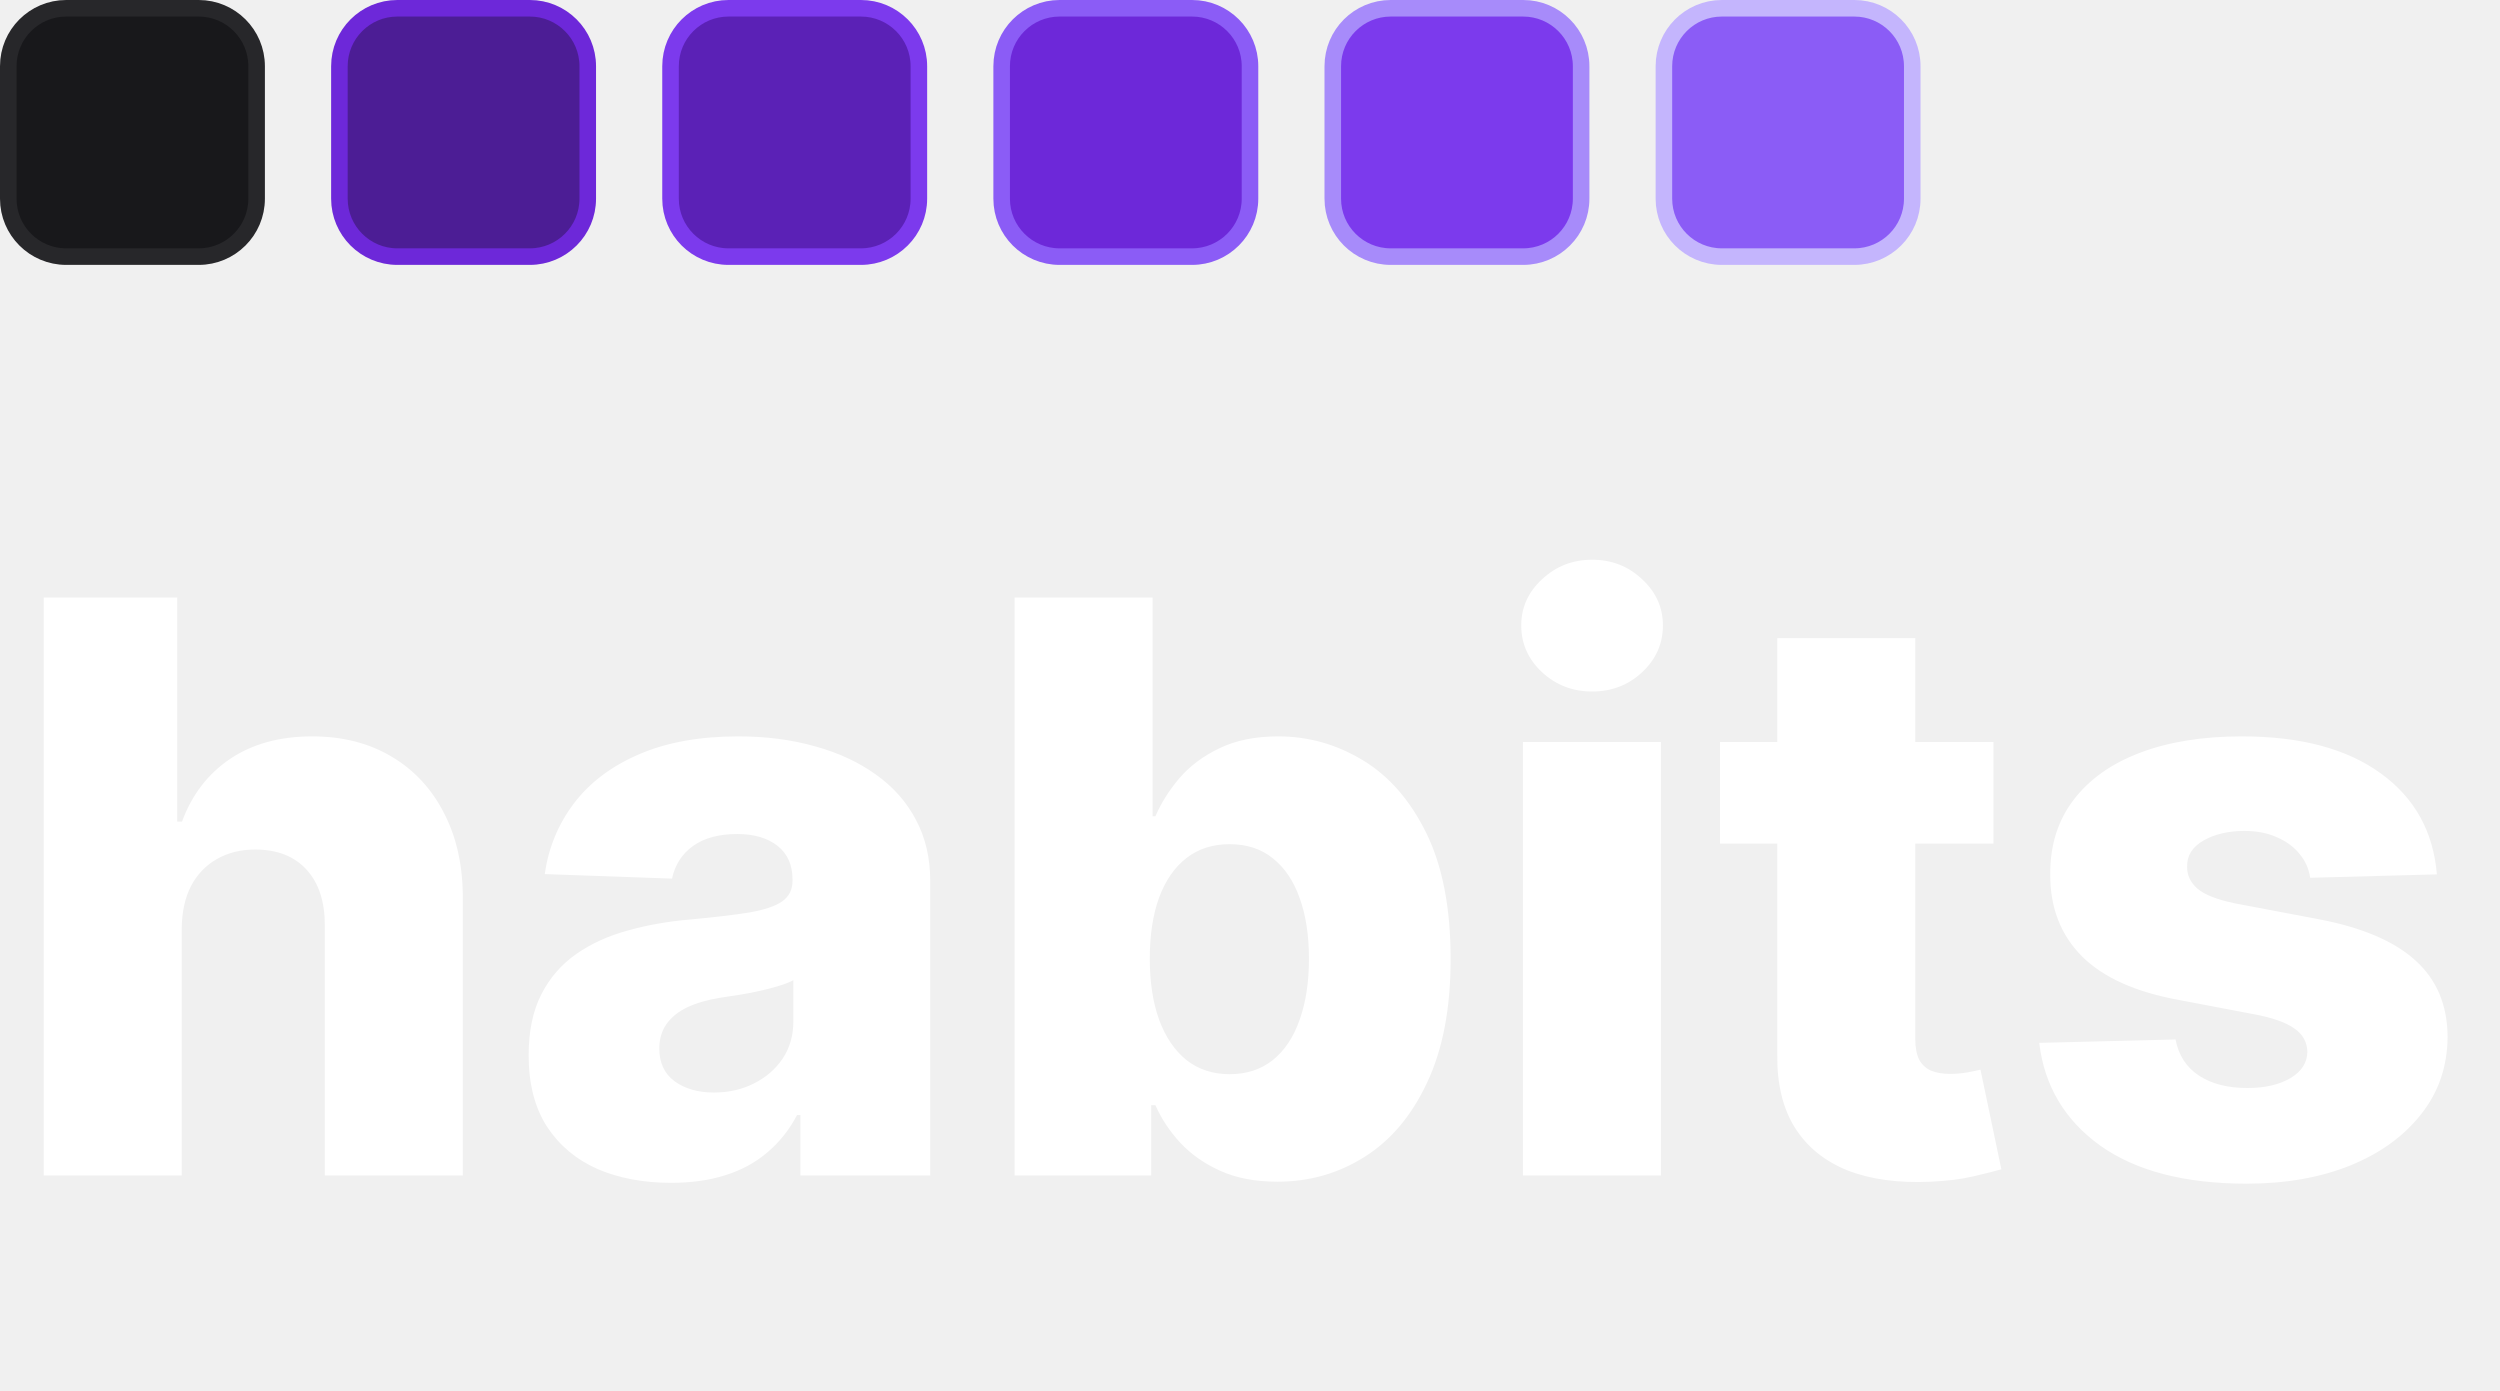
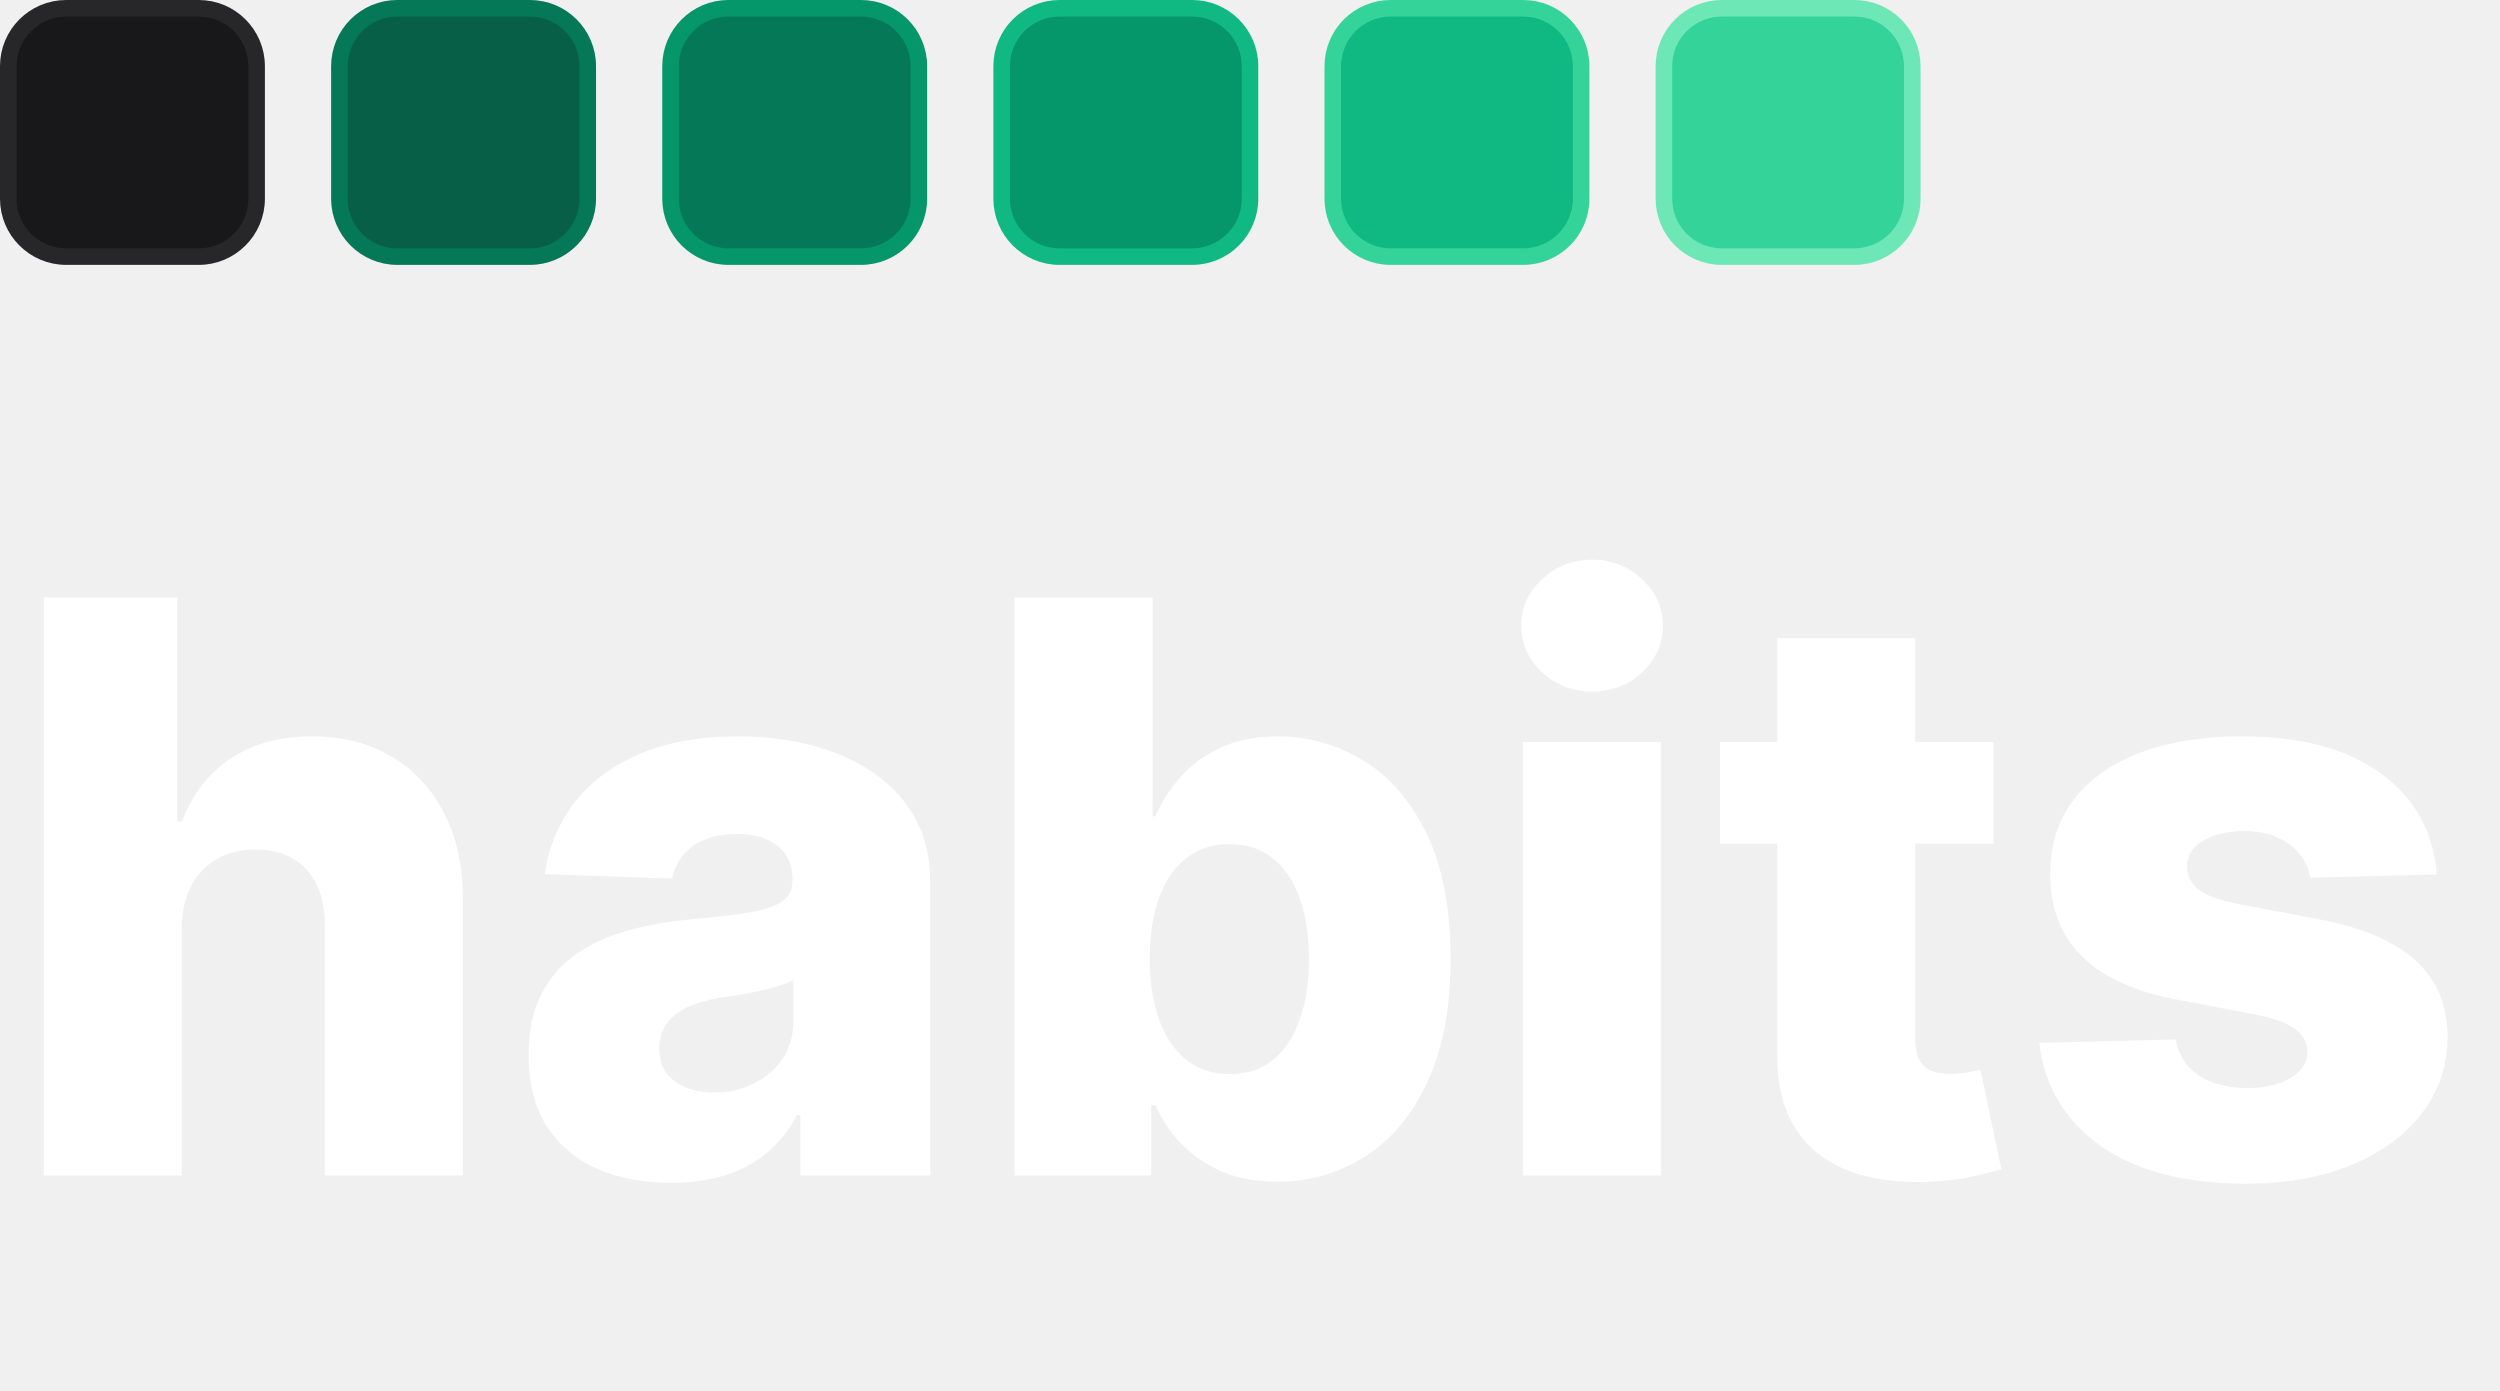
<svg xmlns="http://www.w3.org/2000/svg" width="151" height="84" viewBox="0 0 151 84" fill="none">
  <path d="M10.977 56.068V71H2.642V36.091H10.704V49.625H10.994C11.585 48.011 12.551 46.75 13.892 45.841C15.244 44.932 16.898 44.477 18.852 44.477C20.693 44.477 22.296 44.886 23.659 45.705C25.023 46.511 26.079 47.653 26.829 49.131C27.591 50.608 27.966 52.335 27.954 54.312V71H19.619V55.949C19.631 54.494 19.267 53.358 18.528 52.54C17.79 51.722 16.75 51.312 15.409 51.312C14.534 51.312 13.761 51.506 13.091 51.892C12.432 52.267 11.915 52.807 11.54 53.511C11.176 54.216 10.989 55.068 10.977 56.068ZM40.538 71.443C38.868 71.443 37.385 71.165 36.09 70.608C34.805 70.04 33.788 69.188 33.038 68.051C32.3 66.903 31.93 65.466 31.93 63.739C31.93 62.284 32.186 61.057 32.697 60.057C33.209 59.057 33.913 58.244 34.811 57.619C35.709 56.994 36.743 56.523 37.913 56.205C39.084 55.875 40.334 55.653 41.663 55.54C43.152 55.403 44.351 55.261 45.26 55.114C46.169 54.955 46.828 54.733 47.237 54.449C47.658 54.153 47.868 53.739 47.868 53.205V53.119C47.868 52.244 47.567 51.568 46.965 51.091C46.362 50.614 45.55 50.375 44.527 50.375C43.425 50.375 42.538 50.614 41.868 51.091C41.197 51.568 40.771 52.227 40.59 53.068L32.902 52.795C33.129 51.205 33.715 49.784 34.658 48.534C35.612 47.273 36.919 46.284 38.578 45.568C40.249 44.841 42.254 44.477 44.595 44.477C46.266 44.477 47.805 44.676 49.215 45.074C50.624 45.46 51.851 46.028 52.896 46.778C53.942 47.517 54.749 48.426 55.317 49.506C55.896 50.585 56.186 51.818 56.186 53.205V71H48.345V67.352H48.141C47.675 68.239 47.078 68.989 46.351 69.602C45.635 70.216 44.788 70.676 43.811 70.983C42.845 71.29 41.754 71.443 40.538 71.443ZM43.112 65.989C44.01 65.989 44.817 65.807 45.533 65.443C46.26 65.079 46.84 64.579 47.271 63.943C47.703 63.295 47.919 62.545 47.919 61.693V59.205C47.68 59.33 47.391 59.443 47.05 59.545C46.72 59.648 46.356 59.744 45.959 59.835C45.561 59.926 45.152 60.006 44.731 60.074C44.311 60.142 43.908 60.205 43.521 60.261C42.737 60.386 42.067 60.58 41.51 60.841C40.965 61.102 40.544 61.443 40.249 61.864C39.965 62.273 39.822 62.761 39.822 63.33C39.822 64.193 40.129 64.852 40.743 65.307C41.368 65.761 42.158 65.989 43.112 65.989ZM61.283 71V36.091H69.618V49.301H69.788C70.129 48.506 70.612 47.739 71.237 47C71.874 46.261 72.68 45.659 73.658 45.193C74.646 44.716 75.828 44.477 77.203 44.477C79.021 44.477 80.72 44.955 82.3 45.909C83.891 46.864 85.175 48.335 86.152 50.324C87.129 52.312 87.618 54.847 87.618 57.926C87.618 60.892 87.146 63.375 86.203 65.375C85.271 67.375 84.01 68.875 82.419 69.875C80.84 70.875 79.084 71.375 77.152 71.375C75.834 71.375 74.692 71.159 73.726 70.727C72.76 70.296 71.947 69.727 71.288 69.023C70.641 68.318 70.141 67.562 69.788 66.756H69.533V71H61.283ZM69.447 57.909C69.447 59.318 69.635 60.545 70.01 61.591C70.396 62.636 70.947 63.449 71.663 64.028C72.391 64.597 73.26 64.881 74.271 64.881C75.294 64.881 76.163 64.597 76.879 64.028C77.595 63.449 78.135 62.636 78.499 61.591C78.874 60.545 79.061 59.318 79.061 57.909C79.061 56.5 78.874 55.278 78.499 54.244C78.135 53.21 77.595 52.409 76.879 51.841C76.175 51.273 75.305 50.989 74.271 50.989C73.249 50.989 72.379 51.267 71.663 51.824C70.947 52.381 70.396 53.176 70.01 54.21C69.635 55.244 69.447 56.477 69.447 57.909ZM91.986 71V44.818H100.321V71H91.986ZM96.162 41.767C94.992 41.767 93.986 41.381 93.145 40.608C92.304 39.824 91.883 38.881 91.883 37.778C91.883 36.688 92.304 35.756 93.145 34.983C93.986 34.199 94.992 33.807 96.162 33.807C97.344 33.807 98.349 34.199 99.179 34.983C100.02 35.756 100.44 36.688 100.44 37.778C100.44 38.881 100.02 39.824 99.179 40.608C98.349 41.381 97.344 41.767 96.162 41.767ZM120.405 44.818V50.955H103.888V44.818H120.405ZM107.348 38.545H115.683V62.767C115.683 63.278 115.763 63.693 115.922 64.011C116.092 64.318 116.337 64.54 116.655 64.676C116.973 64.801 117.354 64.864 117.797 64.864C118.115 64.864 118.45 64.835 118.803 64.778C119.166 64.71 119.439 64.653 119.621 64.608L120.882 70.625C120.484 70.739 119.922 70.881 119.195 71.051C118.479 71.222 117.621 71.329 116.621 71.375C114.666 71.466 112.99 71.239 111.592 70.693C110.206 70.136 109.143 69.273 108.405 68.102C107.678 66.932 107.325 65.46 107.348 63.688V38.545ZM147.188 52.812L139.534 53.017C139.455 52.472 139.239 51.989 138.886 51.568C138.534 51.136 138.074 50.801 137.506 50.562C136.949 50.312 136.301 50.188 135.562 50.188C134.597 50.188 133.773 50.381 133.091 50.767C132.42 51.153 132.091 51.676 132.102 52.335C132.091 52.847 132.295 53.29 132.716 53.665C133.148 54.04 133.915 54.341 135.017 54.568L140.062 55.523C142.676 56.023 144.619 56.852 145.892 58.011C147.176 59.17 147.824 60.705 147.835 62.614C147.824 64.409 147.29 65.972 146.233 67.301C145.188 68.631 143.756 69.665 141.938 70.403C140.119 71.131 138.04 71.494 135.699 71.494C131.96 71.494 129.011 70.727 126.852 69.193C124.705 67.648 123.477 65.579 123.17 62.989L131.403 62.784C131.585 63.739 132.057 64.466 132.818 64.966C133.58 65.466 134.551 65.716 135.733 65.716C136.801 65.716 137.67 65.517 138.341 65.119C139.011 64.722 139.352 64.193 139.364 63.534C139.352 62.943 139.091 62.472 138.58 62.119C138.068 61.756 137.267 61.472 136.176 61.267L131.608 60.398C128.983 59.92 127.028 59.04 125.744 57.756C124.46 56.46 123.824 54.812 123.835 52.812C123.824 51.062 124.29 49.568 125.233 48.33C126.176 47.08 127.517 46.125 129.256 45.466C130.994 44.807 133.045 44.477 135.409 44.477C138.955 44.477 141.75 45.222 143.795 46.71C145.841 48.188 146.972 50.222 147.188 52.812Z" fill="white" />
  <rect x="0.5" y="0.5" width="15" height="15" rx="3.5" fill="#18181B" stroke="#27272A" />
-   <rect x="20.5" y="0.5" width="15" height="15" rx="3.5" fill="#4C1D95" stroke="#6D28D9" />
-   <rect x="40.5" y="0.5" width="15" height="15" rx="3.5" fill="#5B21B6" stroke="#7C3AED" />
-   <rect x="60.5" y="0.5" width="15" height="15" rx="3.5" fill="#6D28D9" stroke="#8B5CF6" />
-   <rect x="80.5" y="0.5" width="15" height="15" rx="3.5" fill="#7C3AED" stroke="#A78BFA" />
-   <rect x="100.5" y="0.5" width="15" height="15" rx="3.5" fill="#8B5CF6" stroke="#C4B5FD" />
+   <rect x="20.5" y="0.5" width="15" height="15" rx="3.5" fill="#065F46" stroke="#047857" />
+   <rect x="40.5" y="0.5" width="15" height="15" rx="3.5" fill="#047857" stroke="#059669" />
+   <rect x="60.5" y="0.5" width="15" height="15" rx="3.5" fill="#059669" stroke="#10B981" />
+   <rect x="80.5" y="0.5" width="15" height="15" rx="3.5" fill="#10B981" stroke="#34D399" />
+   <rect x="100.5" y="0.5" width="15" height="15" rx="3.5" fill="#34D399" stroke="#6EE7B7" />
</svg>
